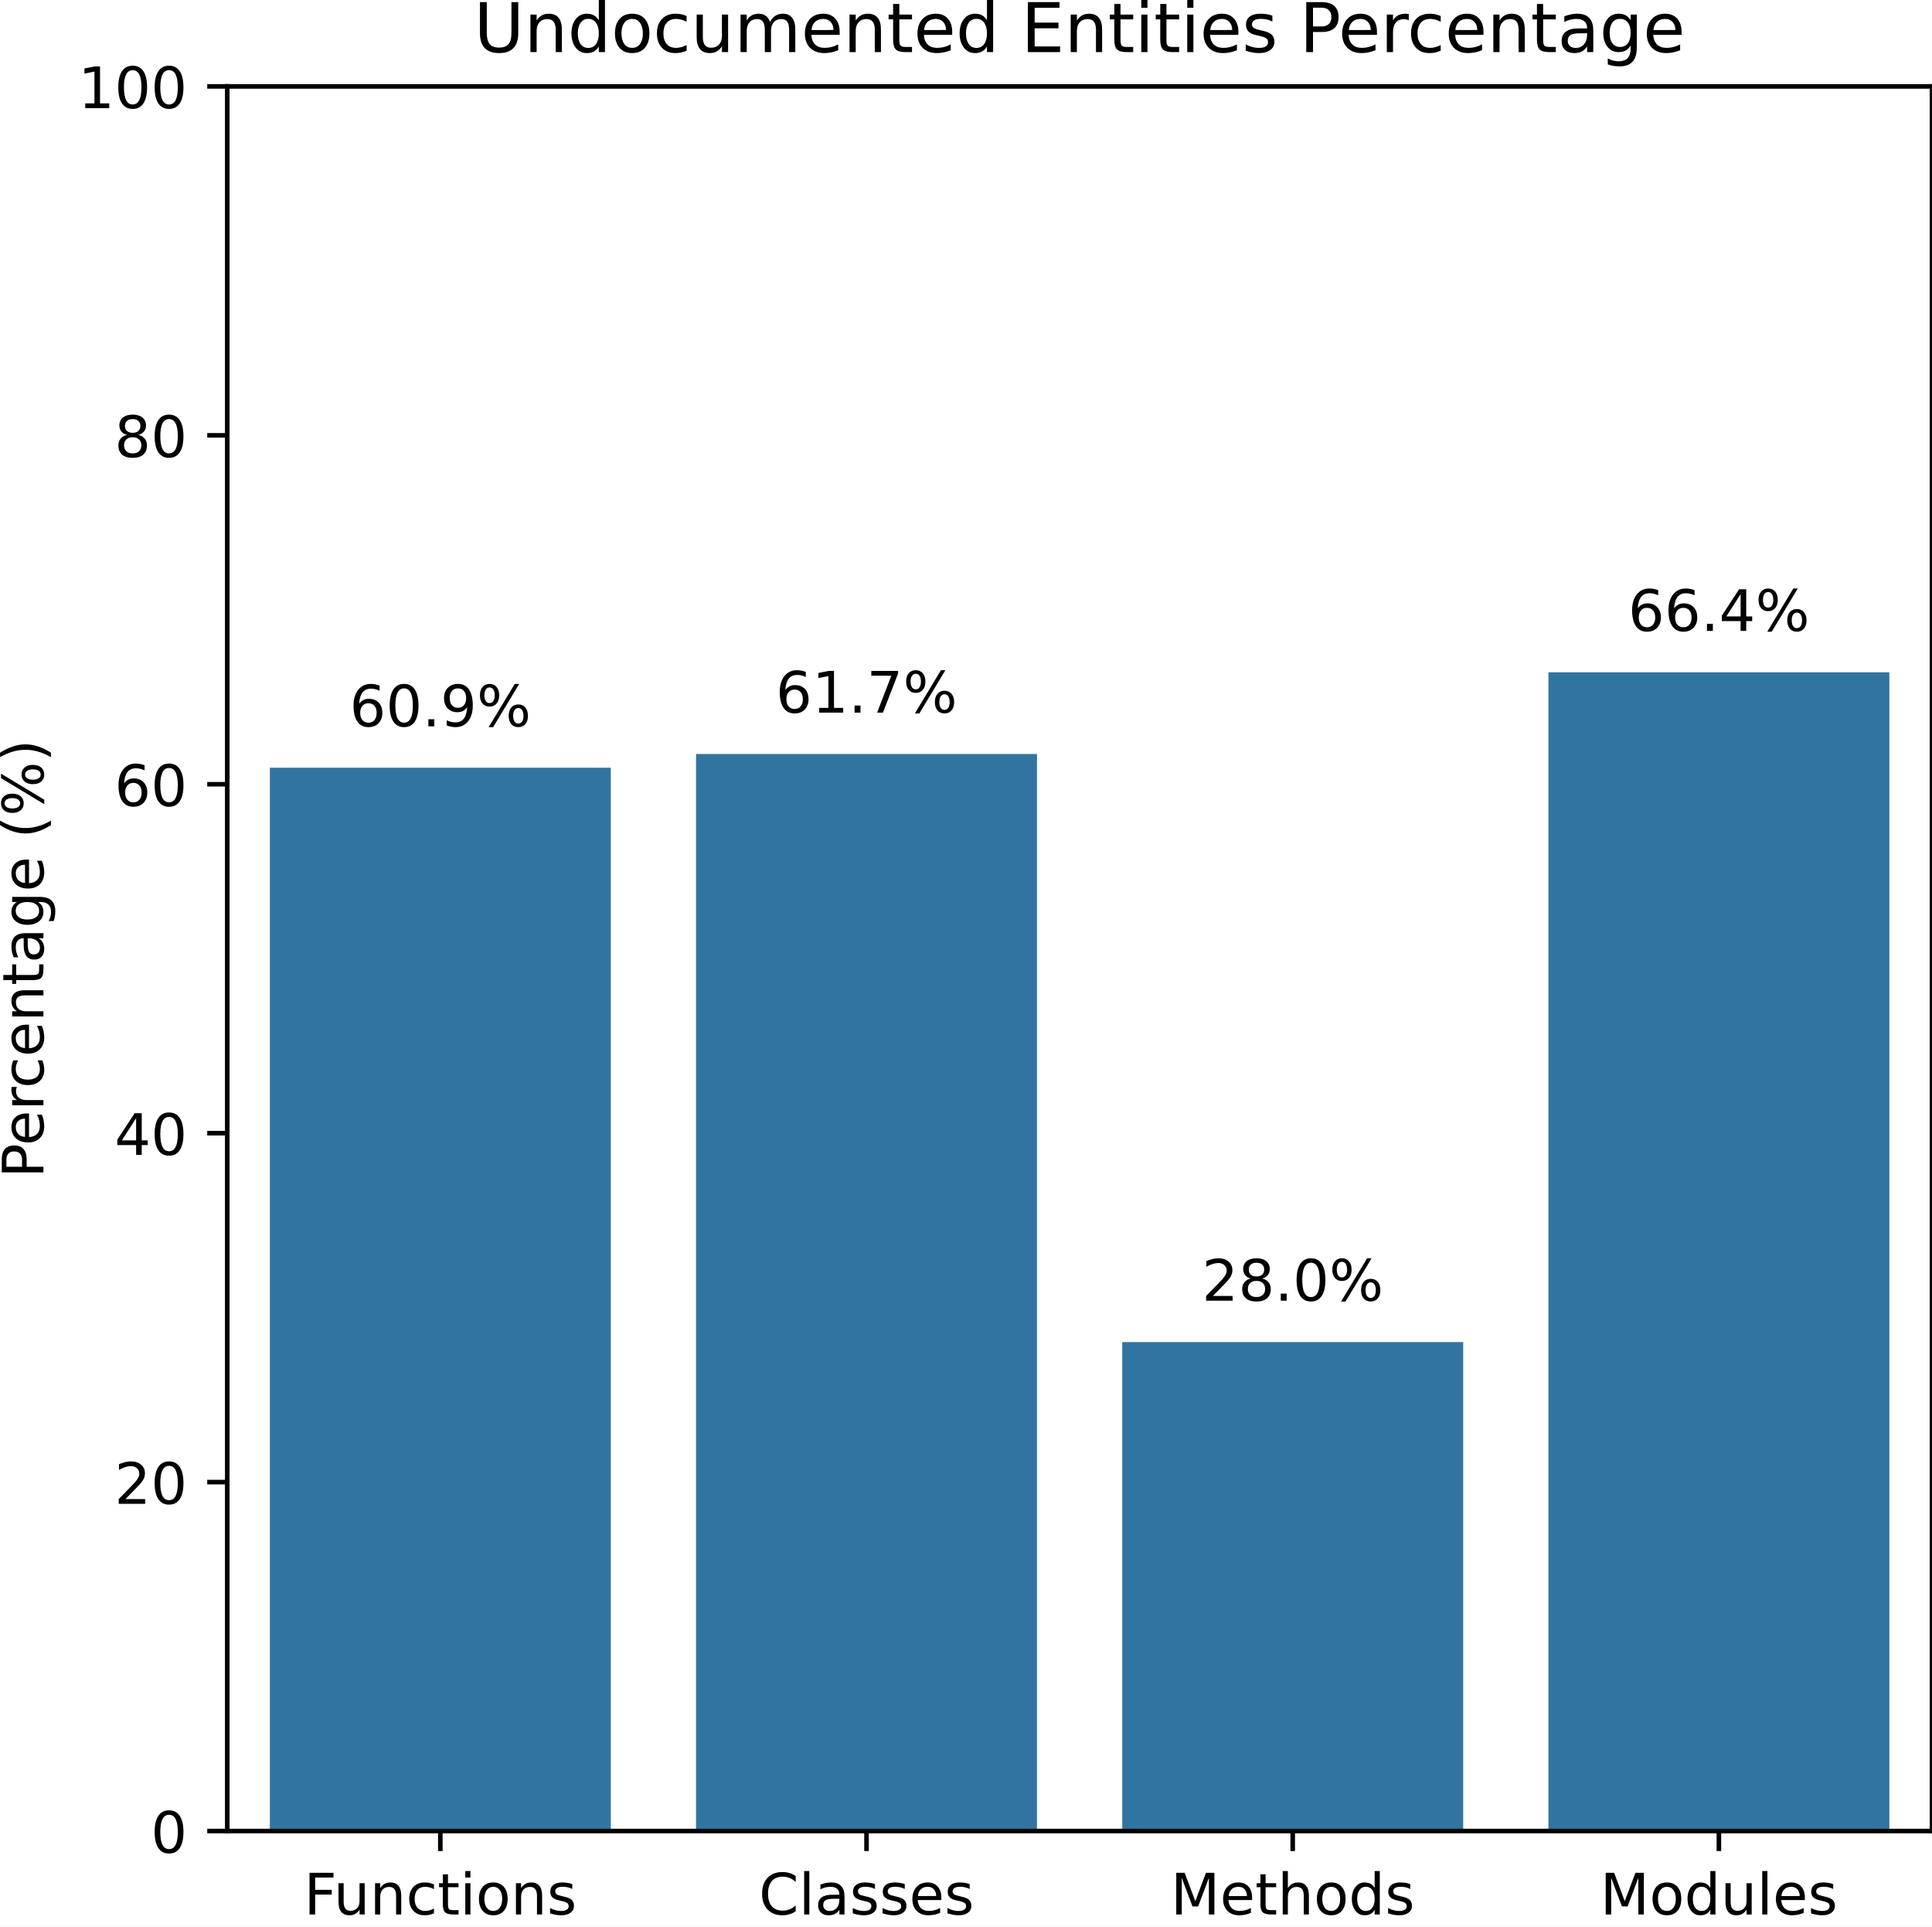
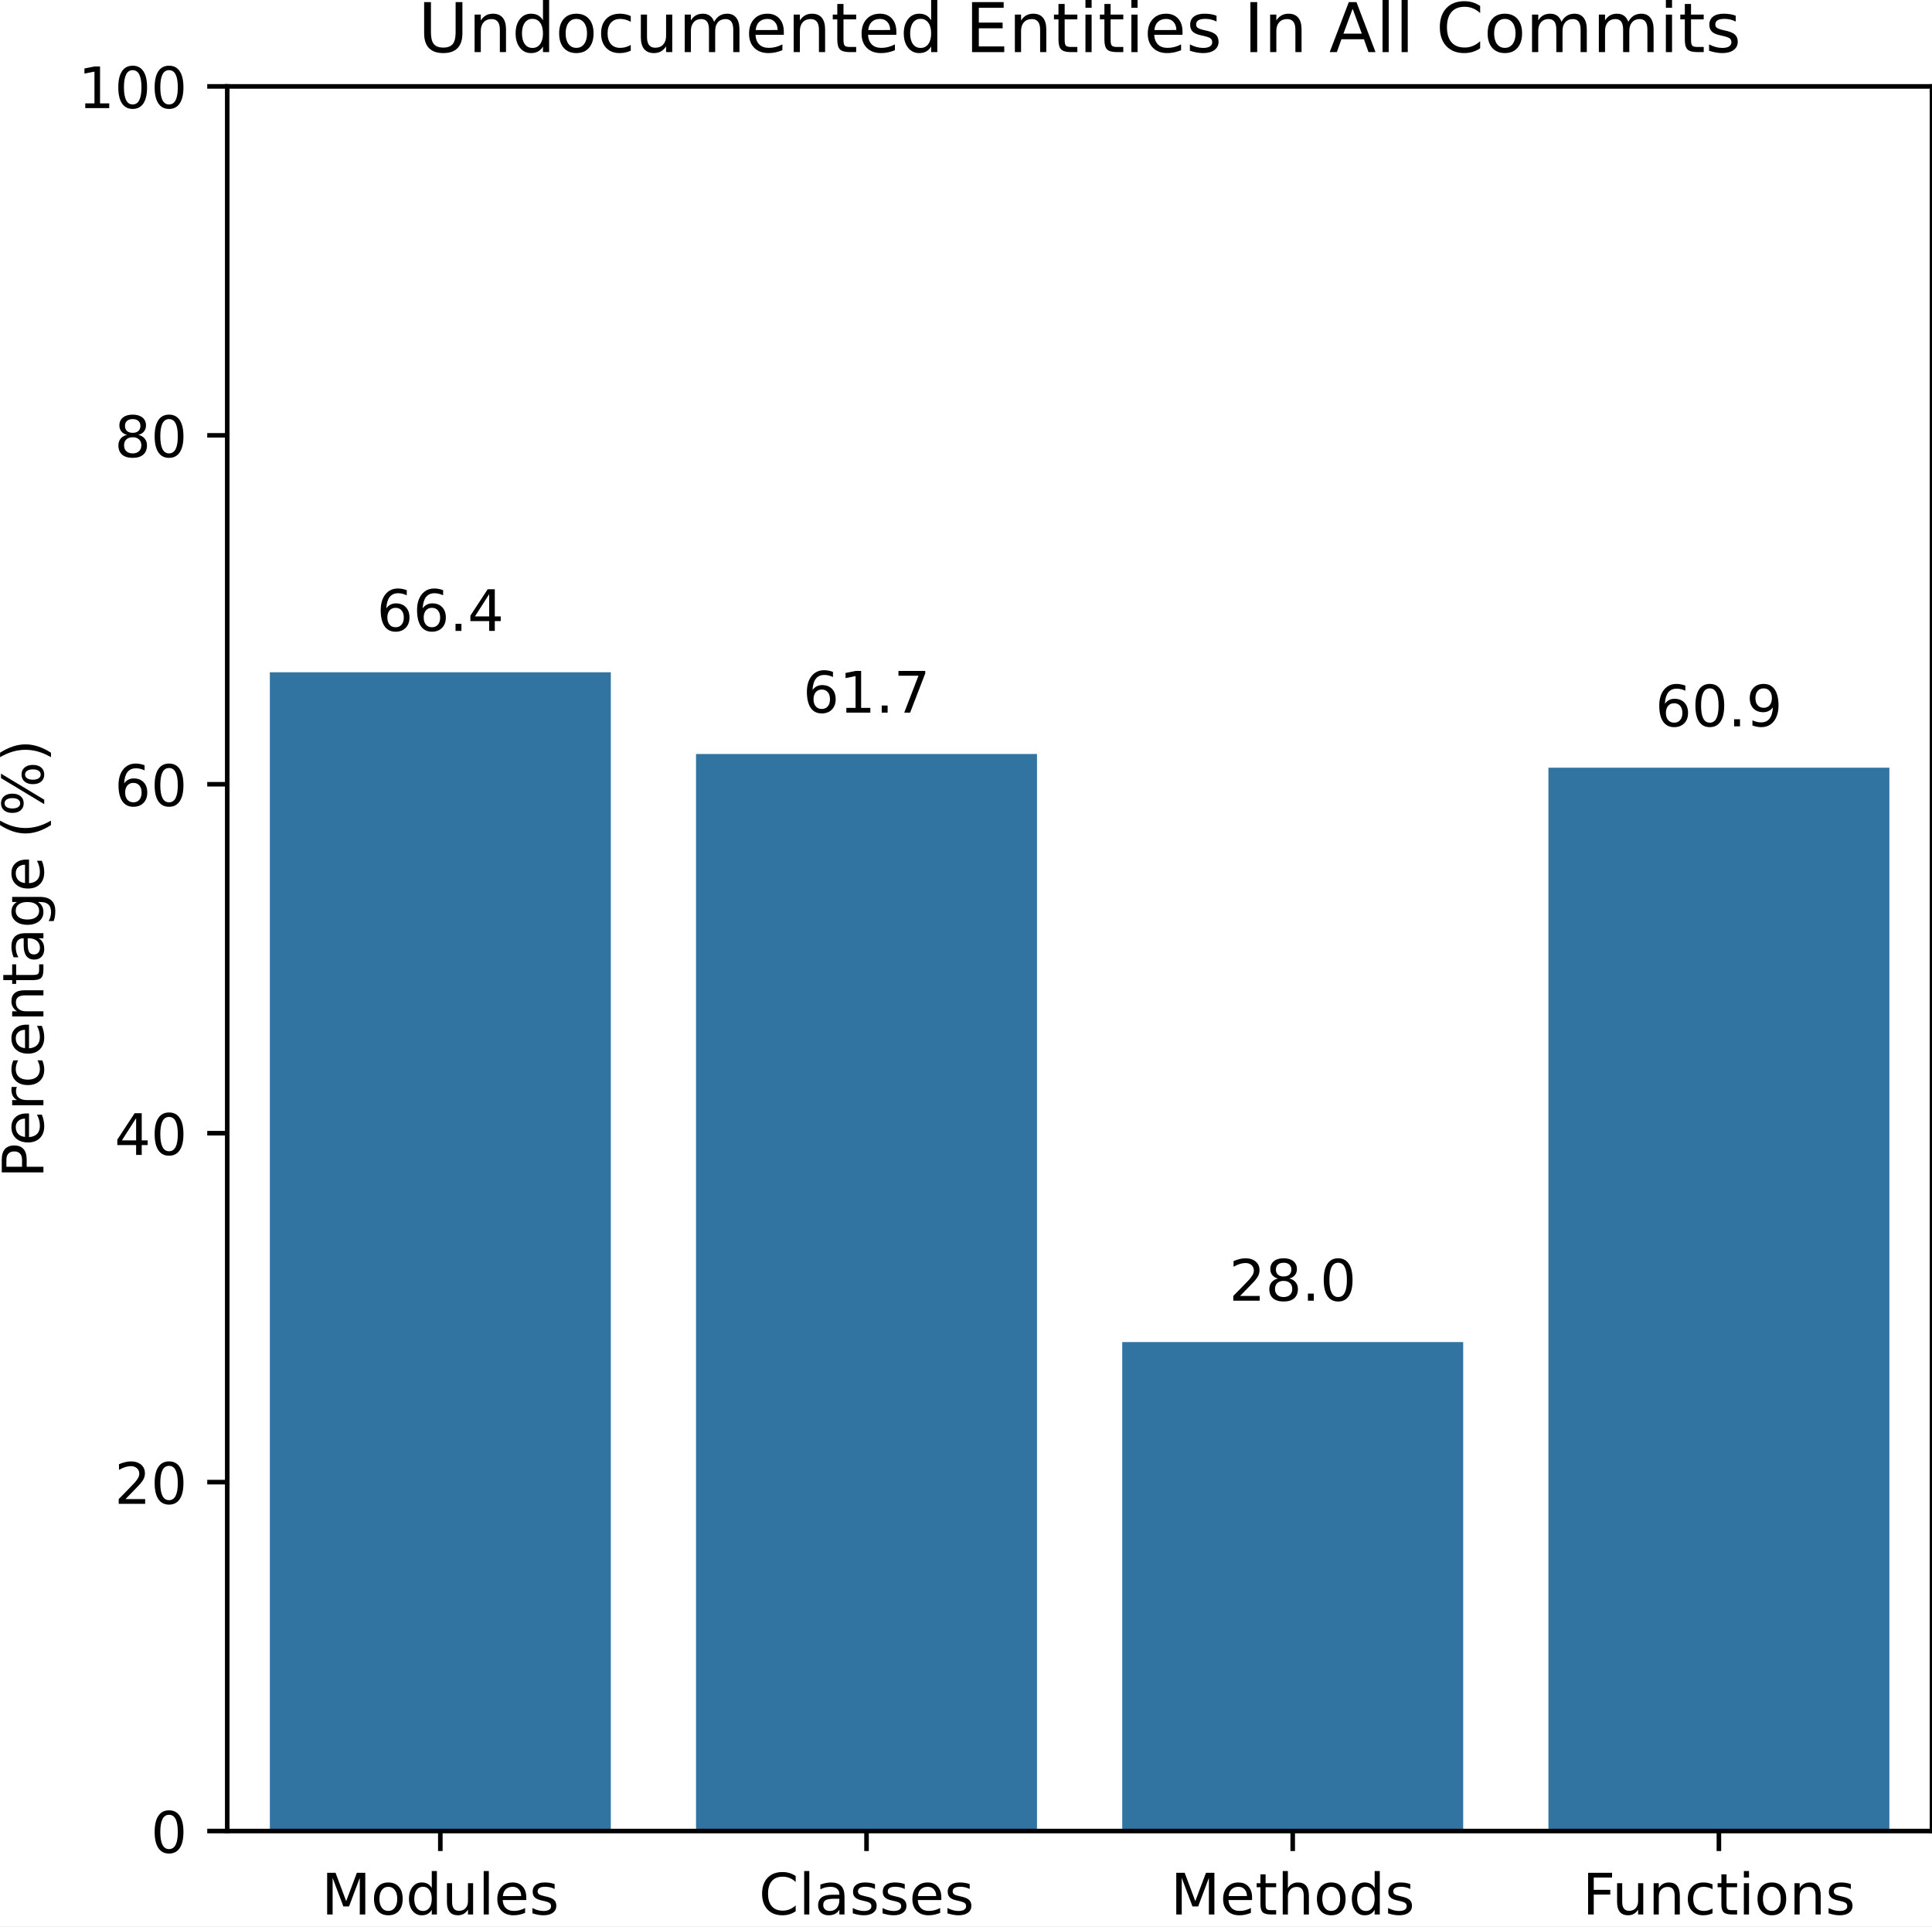
<svg xmlns="http://www.w3.org/2000/svg" xmlns:xlink="http://www.w3.org/1999/xlink" width="338.096pt" height="337.036pt" viewBox="0 0 338.096 337.036" version="1.1">
  <defs>
    <style type="text/css">*{stroke-linejoin: round; stroke-linecap: butt}</style>
  </defs>
  <g id="figure_1">
    <g id="patch_1">
      <path d="M 0 337.036  L 338.096 337.036  L 338.096 0  L 0 0  z " style="fill: #ffffff" />
    </g>
    <g id="axes_1">
      <g id="patch_2">
        <path d="M 39.766 320.358  L 338.096 320.358  L 338.096 15.118  L 39.766 15.118  z " style="fill: #ffffff" />
      </g>
      <g id="patch_3">
-         <path d="M 47.224 320.358  L 106.89 320.358  L 106.89 134.32  L 47.224 134.32  z " clip-path="url(#p9f0ea5148e)" style="fill: #3274a1" />
+         <path d="M 47.224 320.358  L 106.89 320.358  L 106.89 117.625  L 47.224 117.625  z " clip-path="url(#pc647110736)" style="fill: #3274a1" />
      </g>
      <g id="patch_4">
-         <path d="M 121.806 320.358  L 181.472 320.358  L 181.472 131.921  L 121.806 131.921  z " clip-path="url(#p9f0ea5148e)" style="fill: #3274a1" />
+         <path d="M 121.806 320.358  L 181.472 320.358  L 181.472 131.921  L 121.806 131.921  z " clip-path="url(#pc647110736)" style="fill: #3274a1" />
      </g>
      <g id="patch_5">
-         <path d="M 196.389 320.358  L 256.055 320.358  L 256.055 234.812  L 196.389 234.812  z " clip-path="url(#p9f0ea5148e)" style="fill: #3274a1" />
+         <path d="M 196.389 320.358  L 256.055 320.358  L 256.055 234.812  L 196.389 234.812  z " clip-path="url(#pc647110736)" style="fill: #3274a1" />
      </g>
      <g id="patch_6">
-         <path d="M 270.971 320.358  L 330.637 320.358  L 330.637 117.625  L 270.971 117.625  z " clip-path="url(#p9f0ea5148e)" style="fill: #3274a1" />
+         <path d="M 270.971 320.358  L 330.637 320.358  L 330.637 134.32  L 270.971 134.32  z " clip-path="url(#pc647110736)" style="fill: #3274a1" />
      </g>
      <g id="matplotlib.axis_1">
        <g id="xtick_1">
          <g id="line2d_1">
            <defs>
-               <path id="mae701a6b9b" d="M 0 0  L 0 3.5  " style="stroke: #000000; stroke-width: 0.8" />
+               <path id="m6d588ac9be" d="M 0 0  L 0 3.5  " style="stroke: #000000; stroke-width: 0.8" />
            </defs>
            <g>
-               <use xlink:href="#mae701a6b9b" x="77.057" y="320.358" style="stroke: #000000; stroke-width: 0.8" />
+               <use xlink:href="#m6d588ac9be" x="77.057" y="320.358" style="stroke: #000000; stroke-width: 0.8" />
            </g>
          </g>
          <g id="text_1">
-             <g transform="translate(53.18734 334.9566) scale(0.1 -0.1)">
+             <g transform="translate(56.27016 334.9566) scale(0.1 -0.1)">
+               <defs>
+                 <path id="DejaVuSans-4d" d="M 628 4666  L 1569 4666  L 2759 1491  L 3956 4666  L 4897 4666  L 4897 0  L 4281 0  L 4281 4097  L 3078 897  L 2444 897  L 1241 4097  L 1241 0  L 628 0  L 628 4666  z " transform="scale(0.015625)" />
+                 <path id="DejaVuSans-6f" d="M 1959 3097  Q 1497 3097 1228 2736  Q 959 2375 959 1747  Q 959 1119 1226 758  Q 1494 397 1959 397  Q 2419 397 2687 759  Q 2956 1122 2956 1747  Q 2956 2369 2687 2733  Q 2419 3097 1959 3097  z M 1959 3584  Q 2709 3584 3137 3096  Q 3566 2609 3566 1747  Q 3566 888 3137 398  Q 2709 -91 1959 -91  Q 1206 -91 779 398  Q 353 888 353 1747  Q 353 2609 779 3096  Q 1206 3584 1959 3584  z " transform="scale(0.015625)" />
+                 <path id="DejaVuSans-64" d="M 2906 2969  L 2906 4863  L 3481 4863  L 3481 0  L 2906 0  L 2906 525  Q 2725 213 2448 61  Q 2172 -91 1784 -91  Q 1150 -91 751 415  Q 353 922 353 1747  Q 353 2572 751 3078  Q 1150 3584 1784 3584  Q 2172 3584 2448 3432  Q 2725 3281 2906 2969  z M 947 1747  Q 947 1113 1208 752  Q 1469 391 1925 391  Q 2381 391 2643 752  Q 2906 1113 2906 1747  Q 2906 2381 2643 2742  Q 2381 3103 1925 3103  Q 1469 3103 1208 2742  Q 947 2381 947 1747  z " transform="scale(0.015625)" />
+                 <path id="DejaVuSans-75" d="M 544 1381  L 544 3500  L 1119 3500  L 1119 1403  Q 1119 906 1312 657  Q 1506 409 1894 409  Q 2359 409 2629 706  Q 2900 1003 2900 1516  L 2900 3500  L 3475 3500  L 3475 0  L 2900 0  L 2900 538  Q 2691 219 2414 64  Q 2138 -91 1772 -91  Q 1169 -91 856 284  Q 544 659 544 1381  z M 1991 3584  L 1991 3584  z " transform="scale(0.015625)" />
+                 <path id="DejaVuSans-6c" d="M 603 4863  L 1178 4863  L 1178 0  L 603 0  L 603 4863  z " transform="scale(0.015625)" />
+                 <path id="DejaVuSans-65" d="M 3597 1894  L 3597 1613  L 953 1613  Q 991 1019 1311 708  Q 1631 397 2203 397  Q 2534 397 2845 478  Q 3156 559 3463 722  L 3463 178  Q 3153 47 2828 -22  Q 2503 -91 2169 -91  Q 1331 -91 842 396  Q 353 884 353 1716  Q 353 2575 817 3079  Q 1281 3584 2069 3584  Q 2775 3584 3186 3129  Q 3597 2675 3597 1894  z M 3022 2063  Q 3016 2534 2758 2815  Q 2500 3097 2075 3097  Q 1594 3097 1305 2825  Q 1016 2553 972 2059  L 3022 2063  z " transform="scale(0.015625)" />
+                 <path id="DejaVuSans-73" d="M 2834 3397  L 2834 2853  Q 2591 2978 2328 3040  Q 2066 3103 1784 3103  Q 1356 3103 1142 2972  Q 928 2841 928 2578  Q 928 2378 1081 2264  Q 1234 2150 1697 2047  L 1894 2003  Q 2506 1872 2764 1633  Q 3022 1394 3022 966  Q 3022 478 2636 193  Q 2250 -91 1575 -91  Q 1294 -91 989 -36  Q 684 19 347 128  L 347 722  Q 666 556 975 473  Q 1284 391 1588 391  Q 1994 391 2212 530  Q 2431 669 2431 922  Q 2431 1156 2273 1281  Q 2116 1406 1581 1522  L 1381 1569  Q 847 1681 609 1914  Q 372 2147 372 2553  Q 372 3047 722 3315  Q 1072 3584 1716 3584  Q 2034 3584 2315 3537  Q 2597 3491 2834 3397  z " transform="scale(0.015625)" />
+               </defs>
+               <use xlink:href="#DejaVuSans-4d" />
+               <use xlink:href="#DejaVuSans-6f" x="86.279" />
+               <use xlink:href="#DejaVuSans-64" x="147.461" />
+               <use xlink:href="#DejaVuSans-75" x="210.938" />
+               <use xlink:href="#DejaVuSans-6c" x="274.316" />
+               <use xlink:href="#DejaVuSans-65" x="302.1" />
+               <use xlink:href="#DejaVuSans-73" x="363.623" />
+             </g>
+           </g>
+         </g>
+         <g id="xtick_2">
+           <g id="line2d_2">
+             <g>
+               <use xlink:href="#m6d588ac9be" x="151.639" y="320.358" style="stroke: #000000; stroke-width: 0.8" />
+             </g>
+           </g>
+           <g id="text_2">
+             <g transform="translate(132.8042 334.9566) scale(0.1 -0.1)">
+               <defs>
+                 <path id="DejaVuSans-43" d="M 4122 4306  L 4122 3641  Q 3803 3938 3442 4084  Q 3081 4231 2675 4231  Q 1875 4231 1450 3742  Q 1025 3253 1025 2328  Q 1025 1406 1450 917  Q 1875 428 2675 428  Q 3081 428 3442 575  Q 3803 722 4122 1019  L 4122 359  Q 3791 134 3420 21  Q 3050 -91 2638 -91  Q 1578 -91 968 557  Q 359 1206 359 2328  Q 359 3453 968 4101  Q 1578 4750 2638 4750  Q 3056 4750 3426 4639  Q 3797 4528 4122 4306  z " transform="scale(0.015625)" />
+                 <path id="DejaVuSans-61" d="M 2194 1759  Q 1497 1759 1228 1600  Q 959 1441 959 1056  Q 959 750 1161 570  Q 1363 391 1709 391  Q 2188 391 2477 730  Q 2766 1069 2766 1631  L 2766 1759  L 2194 1759  z M 3341 1997  L 3341 0  L 2766 0  L 2766 531  Q 2569 213 2275 61  Q 1981 -91 1556 -91  Q 1019 -91 701 211  Q 384 513 384 1019  Q 384 1609 779 1909  Q 1175 2209 1959 2209  L 2766 2209  L 2766 2266  Q 2766 2663 2505 2880  Q 2244 3097 1772 3097  Q 1472 3097 1187 3025  Q 903 2953 641 2809  L 641 3341  Q 956 3463 1253 3523  Q 1550 3584 1831 3584  Q 2591 3584 2966 3190  Q 3341 2797 3341 1997  z " transform="scale(0.015625)" />
+               </defs>
+               <use xlink:href="#DejaVuSans-43" />
+               <use xlink:href="#DejaVuSans-6c" x="69.824" />
+               <use xlink:href="#DejaVuSans-61" x="97.607" />
+               <use xlink:href="#DejaVuSans-73" x="158.887" />
+               <use xlink:href="#DejaVuSans-73" x="210.986" />
+               <use xlink:href="#DejaVuSans-65" x="263.086" />
+               <use xlink:href="#DejaVuSans-73" x="324.609" />
+             </g>
+           </g>
+         </g>
+         <g id="xtick_3">
+           <g id="line2d_3">
+             <g>
+               <use xlink:href="#m6d588ac9be" x="226.222" y="320.358" style="stroke: #000000; stroke-width: 0.8" />
+             </g>
+           </g>
+           <g id="text_3">
+             <g transform="translate(204.8641 334.9566) scale(0.1 -0.1)">
+               <defs>
+                 <path id="DejaVuSans-74" d="M 1172 4494  L 1172 3500  L 2356 3500  L 2356 3053  L 1172 3053  L 1172 1153  Q 1172 725 1289 603  Q 1406 481 1766 481  L 2356 481  L 2356 0  L 1766 0  Q 1100 0 847 248  Q 594 497 594 1153  L 594 3053  L 172 3053  L 172 3500  L 594 3500  L 594 4494  L 1172 4494  z " transform="scale(0.015625)" />
+                 <path id="DejaVuSans-68" d="M 3513 2113  L 3513 0  L 2938 0  L 2938 2094  Q 2938 2591 2744 2837  Q 2550 3084 2163 3084  Q 1697 3084 1428 2787  Q 1159 2491 1159 1978  L 1159 0  L 581 0  L 581 4863  L 1159 4863  L 1159 2956  Q 1366 3272 1645 3428  Q 1925 3584 2291 3584  Q 2894 3584 3203 3211  Q 3513 2838 3513 2113  z " transform="scale(0.015625)" />
+               </defs>
+               <use xlink:href="#DejaVuSans-4d" />
+               <use xlink:href="#DejaVuSans-65" x="86.279" />
+               <use xlink:href="#DejaVuSans-74" x="147.803" />
+               <use xlink:href="#DejaVuSans-68" x="187.012" />
+               <use xlink:href="#DejaVuSans-6f" x="250.391" />
+               <use xlink:href="#DejaVuSans-64" x="311.572" />
+               <use xlink:href="#DejaVuSans-73" x="375.049" />
+             </g>
+           </g>
+         </g>
+         <g id="xtick_4">
+           <g id="line2d_4">
+             <g>
+               <use xlink:href="#m6d588ac9be" x="300.804" y="320.358" style="stroke: #000000; stroke-width: 0.8" />
+             </g>
+           </g>
+           <g id="text_4">
+             <g transform="translate(276.9348 334.9566) scale(0.1 -0.1)">
              <defs>
                <path id="DejaVuSans-46" d="M 628 4666  L 3309 4666  L 3309 4134  L 1259 4134  L 1259 2759  L 3109 2759  L 3109 2228  L 1259 2228  L 1259 0  L 628 0  L 628 4666  z " transform="scale(0.015625)" />
-                 <path id="DejaVuSans-75" d="M 544 1381  L 544 3500  L 1119 3500  L 1119 1403  Q 1119 906 1312 657  Q 1506 409 1894 409  Q 2359 409 2629 706  Q 2900 1003 2900 1516  L 2900 3500  L 3475 3500  L 3475 0  L 2900 0  L 2900 538  Q 2691 219 2414 64  Q 2138 -91 1772 -91  Q 1169 -91 856 284  Q 544 659 544 1381  z M 1991 3584  L 1991 3584  z " transform="scale(0.015625)" />
                <path id="DejaVuSans-6e" d="M 3513 2113  L 3513 0  L 2938 0  L 2938 2094  Q 2938 2591 2744 2837  Q 2550 3084 2163 3084  Q 1697 3084 1428 2787  Q 1159 2491 1159 1978  L 1159 0  L 581 0  L 581 3500  L 1159 3500  L 1159 2956  Q 1366 3272 1645 3428  Q 1925 3584 2291 3584  Q 2894 3584 3203 3211  Q 3513 2838 3513 2113  z " transform="scale(0.015625)" />
                <path id="DejaVuSans-63" d="M 3122 3366  L 3122 2828  Q 2878 2963 2633 3030  Q 2388 3097 2138 3097  Q 1578 3097 1268 2742  Q 959 2388 959 1747  Q 959 1106 1268 751  Q 1578 397 2138 397  Q 2388 397 2633 464  Q 2878 531 3122 666  L 3122 134  Q 2881 22 2623 -34  Q 2366 -91 2075 -91  Q 1284 -91 818 406  Q 353 903 353 1747  Q 353 2603 823 3093  Q 1294 3584 2113 3584  Q 2378 3584 2631 3529  Q 2884 3475 3122 3366  z " transform="scale(0.015625)" />
-                 <path id="DejaVuSans-74" d="M 1172 4494  L 1172 3500  L 2356 3500  L 2356 3053  L 1172 3053  L 1172 1153  Q 1172 725 1289 603  Q 1406 481 1766 481  L 2356 481  L 2356 0  L 1766 0  Q 1100 0 847 248  Q 594 497 594 1153  L 594 3053  L 172 3053  L 172 3500  L 594 3500  L 594 4494  L 1172 4494  z " transform="scale(0.015625)" />
                <path id="DejaVuSans-69" d="M 603 3500  L 1178 3500  L 1178 0  L 603 0  L 603 3500  z M 603 4863  L 1178 4863  L 1178 4134  L 603 4134  L 603 4863  z " transform="scale(0.015625)" />
-                 <path id="DejaVuSans-6f" d="M 1959 3097  Q 1497 3097 1228 2736  Q 959 2375 959 1747  Q 959 1119 1226 758  Q 1494 397 1959 397  Q 2419 397 2687 759  Q 2956 1122 2956 1747  Q 2956 2369 2687 2733  Q 2419 3097 1959 3097  z M 1959 3584  Q 2709 3584 3137 3096  Q 3566 2609 3566 1747  Q 3566 888 3137 398  Q 2709 -91 1959 -91  Q 1206 -91 779 398  Q 353 888 353 1747  Q 353 2609 779 3096  Q 1206 3584 1959 3584  z " transform="scale(0.015625)" />
-                 <path id="DejaVuSans-73" d="M 2834 3397  L 2834 2853  Q 2591 2978 2328 3040  Q 2066 3103 1784 3103  Q 1356 3103 1142 2972  Q 928 2841 928 2578  Q 928 2378 1081 2264  Q 1234 2150 1697 2047  L 1894 2003  Q 2506 1872 2764 1633  Q 3022 1394 3022 966  Q 3022 478 2636 193  Q 2250 -91 1575 -91  Q 1294 -91 989 -36  Q 684 19 347 128  L 347 722  Q 666 556 975 473  Q 1284 391 1588 391  Q 1994 391 2212 530  Q 2431 669 2431 922  Q 2431 1156 2273 1281  Q 2116 1406 1581 1522  L 1381 1569  Q 847 1681 609 1914  Q 372 2147 372 2553  Q 372 3047 722 3315  Q 1072 3584 1716 3584  Q 2034 3584 2315 3537  Q 2597 3491 2834 3397  z " transform="scale(0.015625)" />
              </defs>
              <use xlink:href="#DejaVuSans-46" />
              <use xlink:href="#DejaVuSans-75" x="52.02" />
              <use xlink:href="#DejaVuSans-6e" x="115.398" />
              <use xlink:href="#DejaVuSans-63" x="178.777" />
              <use xlink:href="#DejaVuSans-74" x="233.758" />
              <use xlink:href="#DejaVuSans-69" x="272.967" />
              <use xlink:href="#DejaVuSans-6f" x="300.75" />
              <use xlink:href="#DejaVuSans-6e" x="361.932" />
              <use xlink:href="#DejaVuSans-73" x="425.311" />
            </g>
          </g>
        </g>
-         <g id="xtick_2">
-           <g id="line2d_2">
-             <g>
-               <use xlink:href="#mae701a6b9b" x="151.639" y="320.358" style="stroke: #000000; stroke-width: 0.8" />
-             </g>
-           </g>
-           <g id="text_2">
-             <g transform="translate(132.8042 334.9566) scale(0.1 -0.1)">
-               <defs>
-                 <path id="DejaVuSans-43" d="M 4122 4306  L 4122 3641  Q 3803 3938 3442 4084  Q 3081 4231 2675 4231  Q 1875 4231 1450 3742  Q 1025 3253 1025 2328  Q 1025 1406 1450 917  Q 1875 428 2675 428  Q 3081 428 3442 575  Q 3803 722 4122 1019  L 4122 359  Q 3791 134 3420 21  Q 3050 -91 2638 -91  Q 1578 -91 968 557  Q 359 1206 359 2328  Q 359 3453 968 4101  Q 1578 4750 2638 4750  Q 3056 4750 3426 4639  Q 3797 4528 4122 4306  z " transform="scale(0.015625)" />
-                 <path id="DejaVuSans-6c" d="M 603 4863  L 1178 4863  L 1178 0  L 603 0  L 603 4863  z " transform="scale(0.015625)" />
-                 <path id="DejaVuSans-61" d="M 2194 1759  Q 1497 1759 1228 1600  Q 959 1441 959 1056  Q 959 750 1161 570  Q 1363 391 1709 391  Q 2188 391 2477 730  Q 2766 1069 2766 1631  L 2766 1759  L 2194 1759  z M 3341 1997  L 3341 0  L 2766 0  L 2766 531  Q 2569 213 2275 61  Q 1981 -91 1556 -91  Q 1019 -91 701 211  Q 384 513 384 1019  Q 384 1609 779 1909  Q 1175 2209 1959 2209  L 2766 2209  L 2766 2266  Q 2766 2663 2505 2880  Q 2244 3097 1772 3097  Q 1472 3097 1187 3025  Q 903 2953 641 2809  L 641 3341  Q 956 3463 1253 3523  Q 1550 3584 1831 3584  Q 2591 3584 2966 3190  Q 3341 2797 3341 1997  z " transform="scale(0.015625)" />
-                 <path id="DejaVuSans-65" d="M 3597 1894  L 3597 1613  L 953 1613  Q 991 1019 1311 708  Q 1631 397 2203 397  Q 2534 397 2845 478  Q 3156 559 3463 722  L 3463 178  Q 3153 47 2828 -22  Q 2503 -91 2169 -91  Q 1331 -91 842 396  Q 353 884 353 1716  Q 353 2575 817 3079  Q 1281 3584 2069 3584  Q 2775 3584 3186 3129  Q 3597 2675 3597 1894  z M 3022 2063  Q 3016 2534 2758 2815  Q 2500 3097 2075 3097  Q 1594 3097 1305 2825  Q 1016 2553 972 2059  L 3022 2063  z " transform="scale(0.015625)" />
-               </defs>
-               <use xlink:href="#DejaVuSans-43" />
-               <use xlink:href="#DejaVuSans-6c" x="69.824" />
-               <use xlink:href="#DejaVuSans-61" x="97.607" />
-               <use xlink:href="#DejaVuSans-73" x="158.887" />
-               <use xlink:href="#DejaVuSans-73" x="210.986" />
-               <use xlink:href="#DejaVuSans-65" x="263.086" />
-               <use xlink:href="#DejaVuSans-73" x="324.609" />
-             </g>
-           </g>
-         </g>
-         <g id="xtick_3">
-           <g id="line2d_3">
-             <g>
-               <use xlink:href="#mae701a6b9b" x="226.222" y="320.358" style="stroke: #000000; stroke-width: 0.8" />
-             </g>
-           </g>
-           <g id="text_3">
-             <g transform="translate(204.8641 334.9566) scale(0.1 -0.1)">
-               <defs>
-                 <path id="DejaVuSans-4d" d="M 628 4666  L 1569 4666  L 2759 1491  L 3956 4666  L 4897 4666  L 4897 0  L 4281 0  L 4281 4097  L 3078 897  L 2444 897  L 1241 4097  L 1241 0  L 628 0  L 628 4666  z " transform="scale(0.015625)" />
-                 <path id="DejaVuSans-68" d="M 3513 2113  L 3513 0  L 2938 0  L 2938 2094  Q 2938 2591 2744 2837  Q 2550 3084 2163 3084  Q 1697 3084 1428 2787  Q 1159 2491 1159 1978  L 1159 0  L 581 0  L 581 4863  L 1159 4863  L 1159 2956  Q 1366 3272 1645 3428  Q 1925 3584 2291 3584  Q 2894 3584 3203 3211  Q 3513 2838 3513 2113  z " transform="scale(0.015625)" />
-                 <path id="DejaVuSans-64" d="M 2906 2969  L 2906 4863  L 3481 4863  L 3481 0  L 2906 0  L 2906 525  Q 2725 213 2448 61  Q 2172 -91 1784 -91  Q 1150 -91 751 415  Q 353 922 353 1747  Q 353 2572 751 3078  Q 1150 3584 1784 3584  Q 2172 3584 2448 3432  Q 2725 3281 2906 2969  z M 947 1747  Q 947 1113 1208 752  Q 1469 391 1925 391  Q 2381 391 2643 752  Q 2906 1113 2906 1747  Q 2906 2381 2643 2742  Q 2381 3103 1925 3103  Q 1469 3103 1208 2742  Q 947 2381 947 1747  z " transform="scale(0.015625)" />
-               </defs>
-               <use xlink:href="#DejaVuSans-4d" />
-               <use xlink:href="#DejaVuSans-65" x="86.279" />
-               <use xlink:href="#DejaVuSans-74" x="147.803" />
-               <use xlink:href="#DejaVuSans-68" x="187.012" />
-               <use xlink:href="#DejaVuSans-6f" x="250.391" />
-               <use xlink:href="#DejaVuSans-64" x="311.572" />
-               <use xlink:href="#DejaVuSans-73" x="375.049" />
-             </g>
-           </g>
-         </g>
-         <g id="xtick_4">
-           <g id="line2d_4">
-             <g>
-               <use xlink:href="#mae701a6b9b" x="300.804" y="320.358" style="stroke: #000000; stroke-width: 0.8" />
-             </g>
-           </g>
-           <g id="text_4">
-             <g transform="translate(280.0177 334.9566) scale(0.1 -0.1)">
-               <use xlink:href="#DejaVuSans-4d" />
-               <use xlink:href="#DejaVuSans-6f" x="86.279" />
-               <use xlink:href="#DejaVuSans-64" x="147.461" />
-               <use xlink:href="#DejaVuSans-75" x="210.938" />
-               <use xlink:href="#DejaVuSans-6c" x="274.316" />
-               <use xlink:href="#DejaVuSans-65" x="302.1" />
-               <use xlink:href="#DejaVuSans-73" x="363.623" />
-             </g>
-           </g>
-         </g>
      </g>
      <g id="matplotlib.axis_2">
        <g id="ytick_1">
          <g id="line2d_5">
            <defs>
-               <path id="maf855cd9e9" d="M 0 0  L -3.5 0  " style="stroke: #000000; stroke-width: 0.8" />
+               <path id="mcd8185135f" d="M 0 0  L -3.5 0  " style="stroke: #000000; stroke-width: 0.8" />
            </defs>
            <g>
-               <use xlink:href="#maf855cd9e9" x="39.766" y="320.358" style="stroke: #000000; stroke-width: 0.8" />
+               <use xlink:href="#mcd8185135f" x="39.766" y="320.358" style="stroke: #000000; stroke-width: 0.8" />
            </g>
          </g>
          <g id="text_5">
            <g transform="translate(26.40312 324.1573) scale(0.1 -0.1)">
              <defs>
                <path id="DejaVuSans-30" d="M 2034 4250  Q 1547 4250 1301 3770  Q 1056 3291 1056 2328  Q 1056 1369 1301 889  Q 1547 409 2034 409  Q 2525 409 2770 889  Q 3016 1369 3016 2328  Q 3016 3291 2770 3770  Q 2525 4250 2034 4250  z M 2034 4750  Q 2819 4750 3233 4129  Q 3647 3509 3647 2328  Q 3647 1150 3233 529  Q 2819 -91 2034 -91  Q 1250 -91 836 529  Q 422 1150 422 2328  Q 422 3509 836 4129  Q 1250 4750 2034 4750  z " transform="scale(0.015625)" />
              </defs>
              <use xlink:href="#DejaVuSans-30" />
            </g>
          </g>
        </g>
        <g id="ytick_2">
          <g id="line2d_6">
            <g>
-               <use xlink:href="#maf855cd9e9" x="39.766" y="259.31" style="stroke: #000000; stroke-width: 0.8" />
+               <use xlink:href="#mcd8185135f" x="39.766" y="259.31" style="stroke: #000000; stroke-width: 0.8" />
            </g>
          </g>
          <g id="text_6">
            <g transform="translate(20.04062 263.1093) scale(0.1 -0.1)">
              <defs>
                <path id="DejaVuSans-32" d="M 1228 531  L 3431 531  L 3431 0  L 469 0  L 469 531  Q 828 903 1448 1529  Q 2069 2156 2228 2338  Q 2531 2678 2651 2914  Q 2772 3150 2772 3378  Q 2772 3750 2511 3984  Q 2250 4219 1831 4219  Q 1534 4219 1204 4116  Q 875 4013 500 3803  L 500 4441  Q 881 4594 1212 4672  Q 1544 4750 1819 4750  Q 2544 4750 2975 4387  Q 3406 4025 3406 3419  Q 3406 3131 3298 2873  Q 3191 2616 2906 2266  Q 2828 2175 2409 1742  Q 1991 1309 1228 531  z " transform="scale(0.015625)" />
              </defs>
              <use xlink:href="#DejaVuSans-32" />
              <use xlink:href="#DejaVuSans-30" x="63.623" />
            </g>
          </g>
        </g>
        <g id="ytick_3">
          <g id="line2d_7">
            <g>
-               <use xlink:href="#maf855cd9e9" x="39.766" y="198.262" style="stroke: #000000; stroke-width: 0.8" />
+               <use xlink:href="#mcd8185135f" x="39.766" y="198.262" style="stroke: #000000; stroke-width: 0.8" />
            </g>
          </g>
          <g id="text_7">
            <g transform="translate(20.04062 202.0613) scale(0.1 -0.1)">
              <defs>
                <path id="DejaVuSans-34" d="M 2419 4116  L 825 1625  L 2419 1625  L 2419 4116  z M 2253 4666  L 3047 4666  L 3047 1625  L 3713 1625  L 3713 1100  L 3047 1100  L 3047 0  L 2419 0  L 2419 1100  L 313 1100  L 313 1709  L 2253 4666  z " transform="scale(0.015625)" />
              </defs>
              <use xlink:href="#DejaVuSans-34" />
              <use xlink:href="#DejaVuSans-30" x="63.623" />
            </g>
          </g>
        </g>
        <g id="ytick_4">
          <g id="line2d_8">
            <g>
-               <use xlink:href="#maf855cd9e9" x="39.766" y="137.214" style="stroke: #000000; stroke-width: 0.8" />
+               <use xlink:href="#mcd8185135f" x="39.766" y="137.214" style="stroke: #000000; stroke-width: 0.8" />
            </g>
          </g>
          <g id="text_8">
            <g transform="translate(20.04062 141.0133) scale(0.1 -0.1)">
              <defs>
                <path id="DejaVuSans-36" d="M 2113 2584  Q 1688 2584 1439 2293  Q 1191 2003 1191 1497  Q 1191 994 1439 701  Q 1688 409 2113 409  Q 2538 409 2786 701  Q 3034 994 3034 1497  Q 3034 2003 2786 2293  Q 2538 2584 2113 2584  z M 3366 4563  L 3366 3988  Q 3128 4100 2886 4159  Q 2644 4219 2406 4219  Q 1781 4219 1451 3797  Q 1122 3375 1075 2522  Q 1259 2794 1537 2939  Q 1816 3084 2150 3084  Q 2853 3084 3261 2657  Q 3669 2231 3669 1497  Q 3669 778 3244 343  Q 2819 -91 2113 -91  Q 1303 -91 875 529  Q 447 1150 447 2328  Q 447 3434 972 4092  Q 1497 4750 2381 4750  Q 2619 4750 2861 4703  Q 3103 4656 3366 4563  z " transform="scale(0.015625)" />
              </defs>
              <use xlink:href="#DejaVuSans-36" />
              <use xlink:href="#DejaVuSans-30" x="63.623" />
            </g>
          </g>
        </g>
        <g id="ytick_5">
          <g id="line2d_9">
            <g>
-               <use xlink:href="#maf855cd9e9" x="39.766" y="76.166" style="stroke: #000000; stroke-width: 0.8" />
+               <use xlink:href="#mcd8185135f" x="39.766" y="76.166" style="stroke: #000000; stroke-width: 0.8" />
            </g>
          </g>
          <g id="text_9">
            <g transform="translate(20.04062 79.96534) scale(0.1 -0.1)">
              <defs>
                <path id="DejaVuSans-38" d="M 2034 2216  Q 1584 2216 1326 1975  Q 1069 1734 1069 1313  Q 1069 891 1326 650  Q 1584 409 2034 409  Q 2484 409 2743 651  Q 3003 894 3003 1313  Q 3003 1734 2745 1975  Q 2488 2216 2034 2216  z M 1403 2484  Q 997 2584 770 2862  Q 544 3141 544 3541  Q 544 4100 942 4425  Q 1341 4750 2034 4750  Q 2731 4750 3128 4425  Q 3525 4100 3525 3541  Q 3525 3141 3298 2862  Q 3072 2584 2669 2484  Q 3125 2378 3379 2068  Q 3634 1759 3634 1313  Q 3634 634 3220 271  Q 2806 -91 2034 -91  Q 1263 -91 848 271  Q 434 634 434 1313  Q 434 1759 690 2068  Q 947 2378 1403 2484  z M 1172 3481  Q 1172 3119 1398 2916  Q 1625 2713 2034 2713  Q 2441 2713 2670 2916  Q 2900 3119 2900 3481  Q 2900 3844 2670 4047  Q 2441 4250 2034 4250  Q 1625 4250 1398 4047  Q 1172 3844 1172 3481  z " transform="scale(0.015625)" />
              </defs>
              <use xlink:href="#DejaVuSans-38" />
              <use xlink:href="#DejaVuSans-30" x="63.623" />
            </g>
          </g>
        </g>
        <g id="ytick_6">
          <g id="line2d_10">
            <g>
-               <use xlink:href="#maf855cd9e9" x="39.766" y="15.118" style="stroke: #000000; stroke-width: 0.8" />
+               <use xlink:href="#mcd8185135f" x="39.766" y="15.118" style="stroke: #000000; stroke-width: 0.8" />
            </g>
          </g>
          <g id="text_10">
            <g transform="translate(13.67812 18.91734) scale(0.1 -0.1)">
              <defs>
                <path id="DejaVuSans-31" d="M 794 531  L 1825 531  L 1825 4091  L 703 3866  L 703 4441  L 1819 4666  L 2450 4666  L 2450 531  L 3481 531  L 3481 0  L 794 0  L 794 531  z " transform="scale(0.015625)" />
              </defs>
              <use xlink:href="#DejaVuSans-31" />
              <use xlink:href="#DejaVuSans-30" x="63.623" />
              <use xlink:href="#DejaVuSans-30" x="127.246" />
            </g>
          </g>
        </g>
        <g id="text_11">
          <g transform="translate(7.598438 206.1022) rotate(-90) scale(0.1 -0.1)">
            <defs>
              <path id="DejaVuSans-50" d="M 1259 4147  L 1259 2394  L 2053 2394  Q 2494 2394 2734 2622  Q 2975 2850 2975 3272  Q 2975 3691 2734 3919  Q 2494 4147 2053 4147  L 1259 4147  z M 628 4666  L 2053 4666  Q 2838 4666 3239 4311  Q 3641 3956 3641 3272  Q 3641 2581 3239 2228  Q 2838 1875 2053 1875  L 1259 1875  L 1259 0  L 628 0  L 628 4666  z " transform="scale(0.015625)" />
              <path id="DejaVuSans-72" d="M 2631 2963  Q 2534 3019 2420 3045  Q 2306 3072 2169 3072  Q 1681 3072 1420 2755  Q 1159 2438 1159 1844  L 1159 0  L 581 0  L 581 3500  L 1159 3500  L 1159 2956  Q 1341 3275 1631 3429  Q 1922 3584 2338 3584  Q 2397 3584 2469 3576  Q 2541 3569 2628 3553  L 2631 2963  z " transform="scale(0.015625)" />
              <path id="DejaVuSans-67" d="M 2906 1791  Q 2906 2416 2648 2759  Q 2391 3103 1925 3103  Q 1463 3103 1205 2759  Q 947 2416 947 1791  Q 947 1169 1205 825  Q 1463 481 1925 481  Q 2391 481 2648 825  Q 2906 1169 2906 1791  z M 3481 434  Q 3481 -459 3084 -895  Q 2688 -1331 1869 -1331  Q 1566 -1331 1297 -1286  Q 1028 -1241 775 -1147  L 775 -588  Q 1028 -725 1275 -790  Q 1522 -856 1778 -856  Q 2344 -856 2625 -561  Q 2906 -266 2906 331  L 2906 616  Q 2728 306 2450 153  Q 2172 0 1784 0  Q 1141 0 747 490  Q 353 981 353 1791  Q 353 2603 747 3093  Q 1141 3584 1784 3584  Q 2172 3584 2450 3431  Q 2728 3278 2906 2969  L 2906 3500  L 3481 3500  L 3481 434  z " transform="scale(0.015625)" />
              <path id="DejaVuSans-20" transform="scale(0.015625)" />
              <path id="DejaVuSans-28" d="M 1984 4856  Q 1566 4138 1362 3434  Q 1159 2731 1159 2009  Q 1159 1288 1364 580  Q 1569 -128 1984 -844  L 1484 -844  Q 1016 -109 783 600  Q 550 1309 550 2009  Q 550 2706 781 3412  Q 1013 4119 1484 4856  L 1984 4856  z " transform="scale(0.015625)" />
              <path id="DejaVuSans-25" d="M 4653 2053  Q 4381 2053 4226 1822  Q 4072 1591 4072 1178  Q 4072 772 4226 539  Q 4381 306 4653 306  Q 4919 306 5073 539  Q 5228 772 5228 1178  Q 5228 1588 5073 1820  Q 4919 2053 4653 2053  z M 4653 2450  Q 5147 2450 5437 2106  Q 5728 1763 5728 1178  Q 5728 594 5436 251  Q 5144 -91 4653 -91  Q 4153 -91 3862 251  Q 3572 594 3572 1178  Q 3572 1766 3864 2108  Q 4156 2450 4653 2450  z M 1428 4353  Q 1159 4353 1004 4120  Q 850 3888 850 3481  Q 850 3069 1003 2837  Q 1156 2606 1428 2606  Q 1700 2606 1854 2837  Q 2009 3069 2009 3481  Q 2009 3884 1853 4118  Q 1697 4353 1428 4353  z M 4250 4750  L 4750 4750  L 1831 -91  L 1331 -91  L 4250 4750  z M 1428 4750  Q 1922 4750 2215 4408  Q 2509 4066 2509 3481  Q 2509 2891 2217 2550  Q 1925 2209 1428 2209  Q 931 2209 642 2551  Q 353 2894 353 3481  Q 353 4063 643 4406  Q 934 4750 1428 4750  z " transform="scale(0.015625)" />
              <path id="DejaVuSans-29" d="M 513 4856  L 1013 4856  Q 1481 4119 1714 3412  Q 1947 2706 1947 2009  Q 1947 1309 1714 600  Q 1481 -109 1013 -844  L 513 -844  Q 928 -128 1133 580  Q 1338 1288 1338 2009  Q 1338 2731 1133 3434  Q 928 4138 513 4856  z " transform="scale(0.015625)" />
            </defs>
            <use xlink:href="#DejaVuSans-50" />
            <use xlink:href="#DejaVuSans-65" x="56.678" />
            <use xlink:href="#DejaVuSans-72" x="118.201" />
            <use xlink:href="#DejaVuSans-63" x="157.064" />
            <use xlink:href="#DejaVuSans-65" x="212.045" />
            <use xlink:href="#DejaVuSans-6e" x="273.568" />
            <use xlink:href="#DejaVuSans-74" x="336.947" />
            <use xlink:href="#DejaVuSans-61" x="376.156" />
            <use xlink:href="#DejaVuSans-67" x="437.436" />
            <use xlink:href="#DejaVuSans-65" x="500.912" />
            <use xlink:href="#DejaVuSans-20" x="562.436" />
            <use xlink:href="#DejaVuSans-28" x="594.223" />
            <use xlink:href="#DejaVuSans-25" x="633.236" />
            <use xlink:href="#DejaVuSans-29" x="728.256" />
          </g>
        </g>
      </g>
      <g id="line2d_11">
-         <path clip-path="url(#p9f0ea5148e)" style="fill: none; stroke: #424242; stroke-width: 2.25; stroke-linecap: square" />
+         <path clip-path="url(#pc647110736)" style="fill: none; stroke: #424242; stroke-width: 2.25; stroke-linecap: square" />
      </g>
      <g id="line2d_12">
-         <path clip-path="url(#p9f0ea5148e)" style="fill: none; stroke: #424242; stroke-width: 2.25; stroke-linecap: square" />
+         <path clip-path="url(#pc647110736)" style="fill: none; stroke: #424242; stroke-width: 2.25; stroke-linecap: square" />
      </g>
      <g id="line2d_13">
-         <path clip-path="url(#p9f0ea5148e)" style="fill: none; stroke: #424242; stroke-width: 2.25; stroke-linecap: square" />
+         <path clip-path="url(#pc647110736)" style="fill: none; stroke: #424242; stroke-width: 2.25; stroke-linecap: square" />
      </g>
      <g id="line2d_14">
-         <path clip-path="url(#p9f0ea5148e)" style="fill: none; stroke: #424242; stroke-width: 2.25; stroke-linecap: square" />
+         <path clip-path="url(#pc647110736)" style="fill: none; stroke: #424242; stroke-width: 2.25; stroke-linecap: square" />
      </g>
      <g id="patch_7">
        <path d="M 39.766 320.358  L 39.766 15.118  " style="fill: none; stroke: #000000; stroke-width: 0.8; stroke-linejoin: miter; stroke-linecap: square" />
      </g>
      <g id="patch_8">
        <path d="M 338.096 320.358  L 338.096 15.118  " style="fill: none; stroke: #000000; stroke-width: 0.8; stroke-linejoin: miter; stroke-linecap: square" />
      </g>
      <g id="patch_9">
        <path d="M 39.766 320.358  L 338.096 320.358  " style="fill: none; stroke: #000000; stroke-width: 0.8; stroke-linejoin: miter; stroke-linecap: square" />
      </g>
      <g id="patch_10">
        <path d="M 39.766 15.118  L 338.096 15.118  " style="fill: none; stroke: #000000; stroke-width: 0.8; stroke-linejoin: miter; stroke-linecap: square" />
      </g>
      <g id="text_12">
-         <g transform="translate(61.17328 127.0798) scale(0.1 -0.1)">
+         <g transform="translate(65.92406 110.384) scale(0.1 -0.1)">
          <defs>
            <path id="DejaVuSans-2e" d="M 684 794  L 1344 794  L 1344 0  L 684 0  L 684 794  z " transform="scale(0.015625)" />
-             <path id="DejaVuSans-39" d="M 703 97  L 703 672  Q 941 559 1184 500  Q 1428 441 1663 441  Q 2288 441 2617 861  Q 2947 1281 2994 2138  Q 2813 1869 2534 1725  Q 2256 1581 1919 1581  Q 1219 1581 811 2004  Q 403 2428 403 3163  Q 403 3881 828 4315  Q 1253 4750 1959 4750  Q 2769 4750 3195 4129  Q 3622 3509 3622 2328  Q 3622 1225 3098 567  Q 2575 -91 1691 -91  Q 1453 -91 1209 -44  Q 966 3 703 97  z M 1959 2075  Q 2384 2075 2632 2365  Q 2881 2656 2881 3163  Q 2881 3666 2632 3958  Q 2384 4250 1959 4250  Q 1534 4250 1286 3958  Q 1038 3666 1038 3163  Q 1038 2656 1286 2365  Q 1534 2075 1959 2075  z " transform="scale(0.015625)" />
          </defs>
          <use xlink:href="#DejaVuSans-36" />
-           <use xlink:href="#DejaVuSans-30" x="63.623" />
+           <use xlink:href="#DejaVuSans-36" x="63.623" />
          <use xlink:href="#DejaVuSans-2e" x="127.246" />
-           <use xlink:href="#DejaVuSans-39" x="159.033" />
-           <use xlink:href="#DejaVuSans-25" x="222.656" />
+           <use xlink:href="#DejaVuSans-34" x="159.033" />
        </g>
      </g>
      <g id="text_13">
-         <g transform="translate(135.7558 124.6806) scale(0.1 -0.1)">
+         <g transform="translate(140.5066 124.6806) scale(0.1 -0.1)">
          <defs>
            <path id="DejaVuSans-37" d="M 525 4666  L 3525 4666  L 3525 4397  L 1831 0  L 1172 0  L 2766 4134  L 525 4134  L 525 4666  z " transform="scale(0.015625)" />
          </defs>
          <use xlink:href="#DejaVuSans-36" />
          <use xlink:href="#DejaVuSans-31" x="63.623" />
          <use xlink:href="#DejaVuSans-2e" x="127.246" />
          <use xlink:href="#DejaVuSans-37" x="159.033" />
-           <use xlink:href="#DejaVuSans-25" x="222.656" />
        </g>
      </g>
      <g id="text_14">
-         <g transform="translate(210.3383 227.571) scale(0.1 -0.1)">
+         <g transform="translate(215.0891 227.571) scale(0.1 -0.1)">
          <use xlink:href="#DejaVuSans-32" />
          <use xlink:href="#DejaVuSans-38" x="63.623" />
          <use xlink:href="#DejaVuSans-2e" x="127.246" />
          <use xlink:href="#DejaVuSans-30" x="159.033" />
-           <use xlink:href="#DejaVuSans-25" x="222.656" />
        </g>
      </g>
      <g id="text_15">
-         <g transform="translate(284.9208 110.384) scale(0.1 -0.1)">
+         <g transform="translate(289.6716 127.0798) scale(0.1 -0.1)">
+           <defs>
+             <path id="DejaVuSans-39" d="M 703 97  L 703 672  Q 941 559 1184 500  Q 1428 441 1663 441  Q 2288 441 2617 861  Q 2947 1281 2994 2138  Q 2813 1869 2534 1725  Q 2256 1581 1919 1581  Q 1219 1581 811 2004  Q 403 2428 403 3163  Q 403 3881 828 4315  Q 1253 4750 1959 4750  Q 2769 4750 3195 4129  Q 3622 3509 3622 2328  Q 3622 1225 3098 567  Q 2575 -91 1691 -91  Q 1453 -91 1209 -44  Q 966 3 703 97  z M 1959 2075  Q 2384 2075 2632 2365  Q 2881 2656 2881 3163  Q 2881 3666 2632 3958  Q 2384 4250 1959 4250  Q 1534 4250 1286 3958  Q 1038 3666 1038 3163  Q 1038 2656 1286 2365  Q 1534 2075 1959 2075  z " transform="scale(0.015625)" />
+           </defs>
          <use xlink:href="#DejaVuSans-36" />
-           <use xlink:href="#DejaVuSans-36" x="63.623" />
+           <use xlink:href="#DejaVuSans-30" x="63.623" />
          <use xlink:href="#DejaVuSans-2e" x="127.246" />
-           <use xlink:href="#DejaVuSans-34" x="159.033" />
-           <use xlink:href="#DejaVuSans-25" x="222.656" />
+           <use xlink:href="#DejaVuSans-39" x="159.033" />
        </g>
      </g>
      <g id="text_16">
-         <g transform="translate(82.95281 9.118125) scale(0.12 -0.12)">
+         <g transform="translate(73.18125 9.118125) scale(0.12 -0.12)">
          <defs>
            <path id="DejaVuSans-55" d="M 556 4666  L 1191 4666  L 1191 1831  Q 1191 1081 1462 751  Q 1734 422 2344 422  Q 2950 422 3222 751  Q 3494 1081 3494 1831  L 3494 4666  L 4128 4666  L 4128 1753  Q 4128 841 3676 375  Q 3225 -91 2344 -91  Q 1459 -91 1007 375  Q 556 841 556 1753  L 556 4666  z " transform="scale(0.015625)" />
            <path id="DejaVuSans-6d" d="M 3328 2828  Q 3544 3216 3844 3400  Q 4144 3584 4550 3584  Q 5097 3584 5394 3201  Q 5691 2819 5691 2113  L 5691 0  L 5113 0  L 5113 2094  Q 5113 2597 4934 2840  Q 4756 3084 4391 3084  Q 3944 3084 3684 2787  Q 3425 2491 3425 1978  L 3425 0  L 2847 0  L 2847 2094  Q 2847 2600 2669 2842  Q 2491 3084 2119 3084  Q 1678 3084 1418 2786  Q 1159 2488 1159 1978  L 1159 0  L 581 0  L 581 3500  L 1159 3500  L 1159 2956  Q 1356 3278 1631 3431  Q 1906 3584 2284 3584  Q 2666 3584 2933 3390  Q 3200 3197 3328 2828  z " transform="scale(0.015625)" />
            <path id="DejaVuSans-45" d="M 628 4666  L 3578 4666  L 3578 4134  L 1259 4134  L 1259 2753  L 3481 2753  L 3481 2222  L 1259 2222  L 1259 531  L 3634 531  L 3634 0  L 628 0  L 628 4666  z " transform="scale(0.015625)" />
+             <path id="DejaVuSans-49" d="M 628 4666  L 1259 4666  L 1259 0  L 628 0  L 628 4666  z " transform="scale(0.015625)" />
+             <path id="DejaVuSans-41" d="M 2188 4044  L 1331 1722  L 3047 1722  L 2188 4044  z M 1831 4666  L 2547 4666  L 4325 0  L 3669 0  L 3244 1197  L 1141 1197  L 716 0  L 50 0  L 1831 4666  z " transform="scale(0.015625)" />
          </defs>
          <use xlink:href="#DejaVuSans-55" />
          <use xlink:href="#DejaVuSans-6e" x="73.193" />
          <use xlink:href="#DejaVuSans-64" x="136.572" />
          <use xlink:href="#DejaVuSans-6f" x="200.049" />
          <use xlink:href="#DejaVuSans-63" x="261.23" />
          <use xlink:href="#DejaVuSans-75" x="316.211" />
          <use xlink:href="#DejaVuSans-6d" x="379.59" />
          <use xlink:href="#DejaVuSans-65" x="477.002" />
          <use xlink:href="#DejaVuSans-6e" x="538.525" />
          <use xlink:href="#DejaVuSans-74" x="601.904" />
          <use xlink:href="#DejaVuSans-65" x="641.113" />
          <use xlink:href="#DejaVuSans-64" x="702.637" />
          <use xlink:href="#DejaVuSans-20" x="766.113" />
          <use xlink:href="#DejaVuSans-45" x="797.9" />
          <use xlink:href="#DejaVuSans-6e" x="861.084" />
          <use xlink:href="#DejaVuSans-74" x="924.463" />
          <use xlink:href="#DejaVuSans-69" x="963.672" />
          <use xlink:href="#DejaVuSans-74" x="991.455" />
          <use xlink:href="#DejaVuSans-69" x="1030.664" />
          <use xlink:href="#DejaVuSans-65" x="1058.447" />
          <use xlink:href="#DejaVuSans-73" x="1119.971" />
          <use xlink:href="#DejaVuSans-20" x="1172.07" />
-           <use xlink:href="#DejaVuSans-50" x="1203.857" />
-           <use xlink:href="#DejaVuSans-65" x="1260.535" />
-           <use xlink:href="#DejaVuSans-72" x="1322.059" />
-           <use xlink:href="#DejaVuSans-63" x="1360.922" />
-           <use xlink:href="#DejaVuSans-65" x="1415.902" />
-           <use xlink:href="#DejaVuSans-6e" x="1477.426" />
-           <use xlink:href="#DejaVuSans-74" x="1540.805" />
-           <use xlink:href="#DejaVuSans-61" x="1580.014" />
-           <use xlink:href="#DejaVuSans-67" x="1641.293" />
-           <use xlink:href="#DejaVuSans-65" x="1704.77" />
+           <use xlink:href="#DejaVuSans-49" x="1203.857" />
+           <use xlink:href="#DejaVuSans-6e" x="1233.35" />
+           <use xlink:href="#DejaVuSans-20" x="1296.729" />
+           <use xlink:href="#DejaVuSans-41" x="1328.516" />
+           <use xlink:href="#DejaVuSans-6c" x="1396.924" />
+           <use xlink:href="#DejaVuSans-6c" x="1424.707" />
+           <use xlink:href="#DejaVuSans-20" x="1452.49" />
+           <use xlink:href="#DejaVuSans-43" x="1484.277" />
+           <use xlink:href="#DejaVuSans-6f" x="1554.102" />
+           <use xlink:href="#DejaVuSans-6d" x="1615.283" />
+           <use xlink:href="#DejaVuSans-6d" x="1712.695" />
+           <use xlink:href="#DejaVuSans-69" x="1810.107" />
+           <use xlink:href="#DejaVuSans-74" x="1837.891" />
+           <use xlink:href="#DejaVuSans-73" x="1877.1" />
        </g>
      </g>
    </g>
  </g>
  <defs>
-     <clipPath id="p9f0ea5148e">
+     <clipPath id="pc647110736">
      <rect x="39.766" y="15.118" width="298.33" height="305.24" />
    </clipPath>
  </defs>
</svg>
